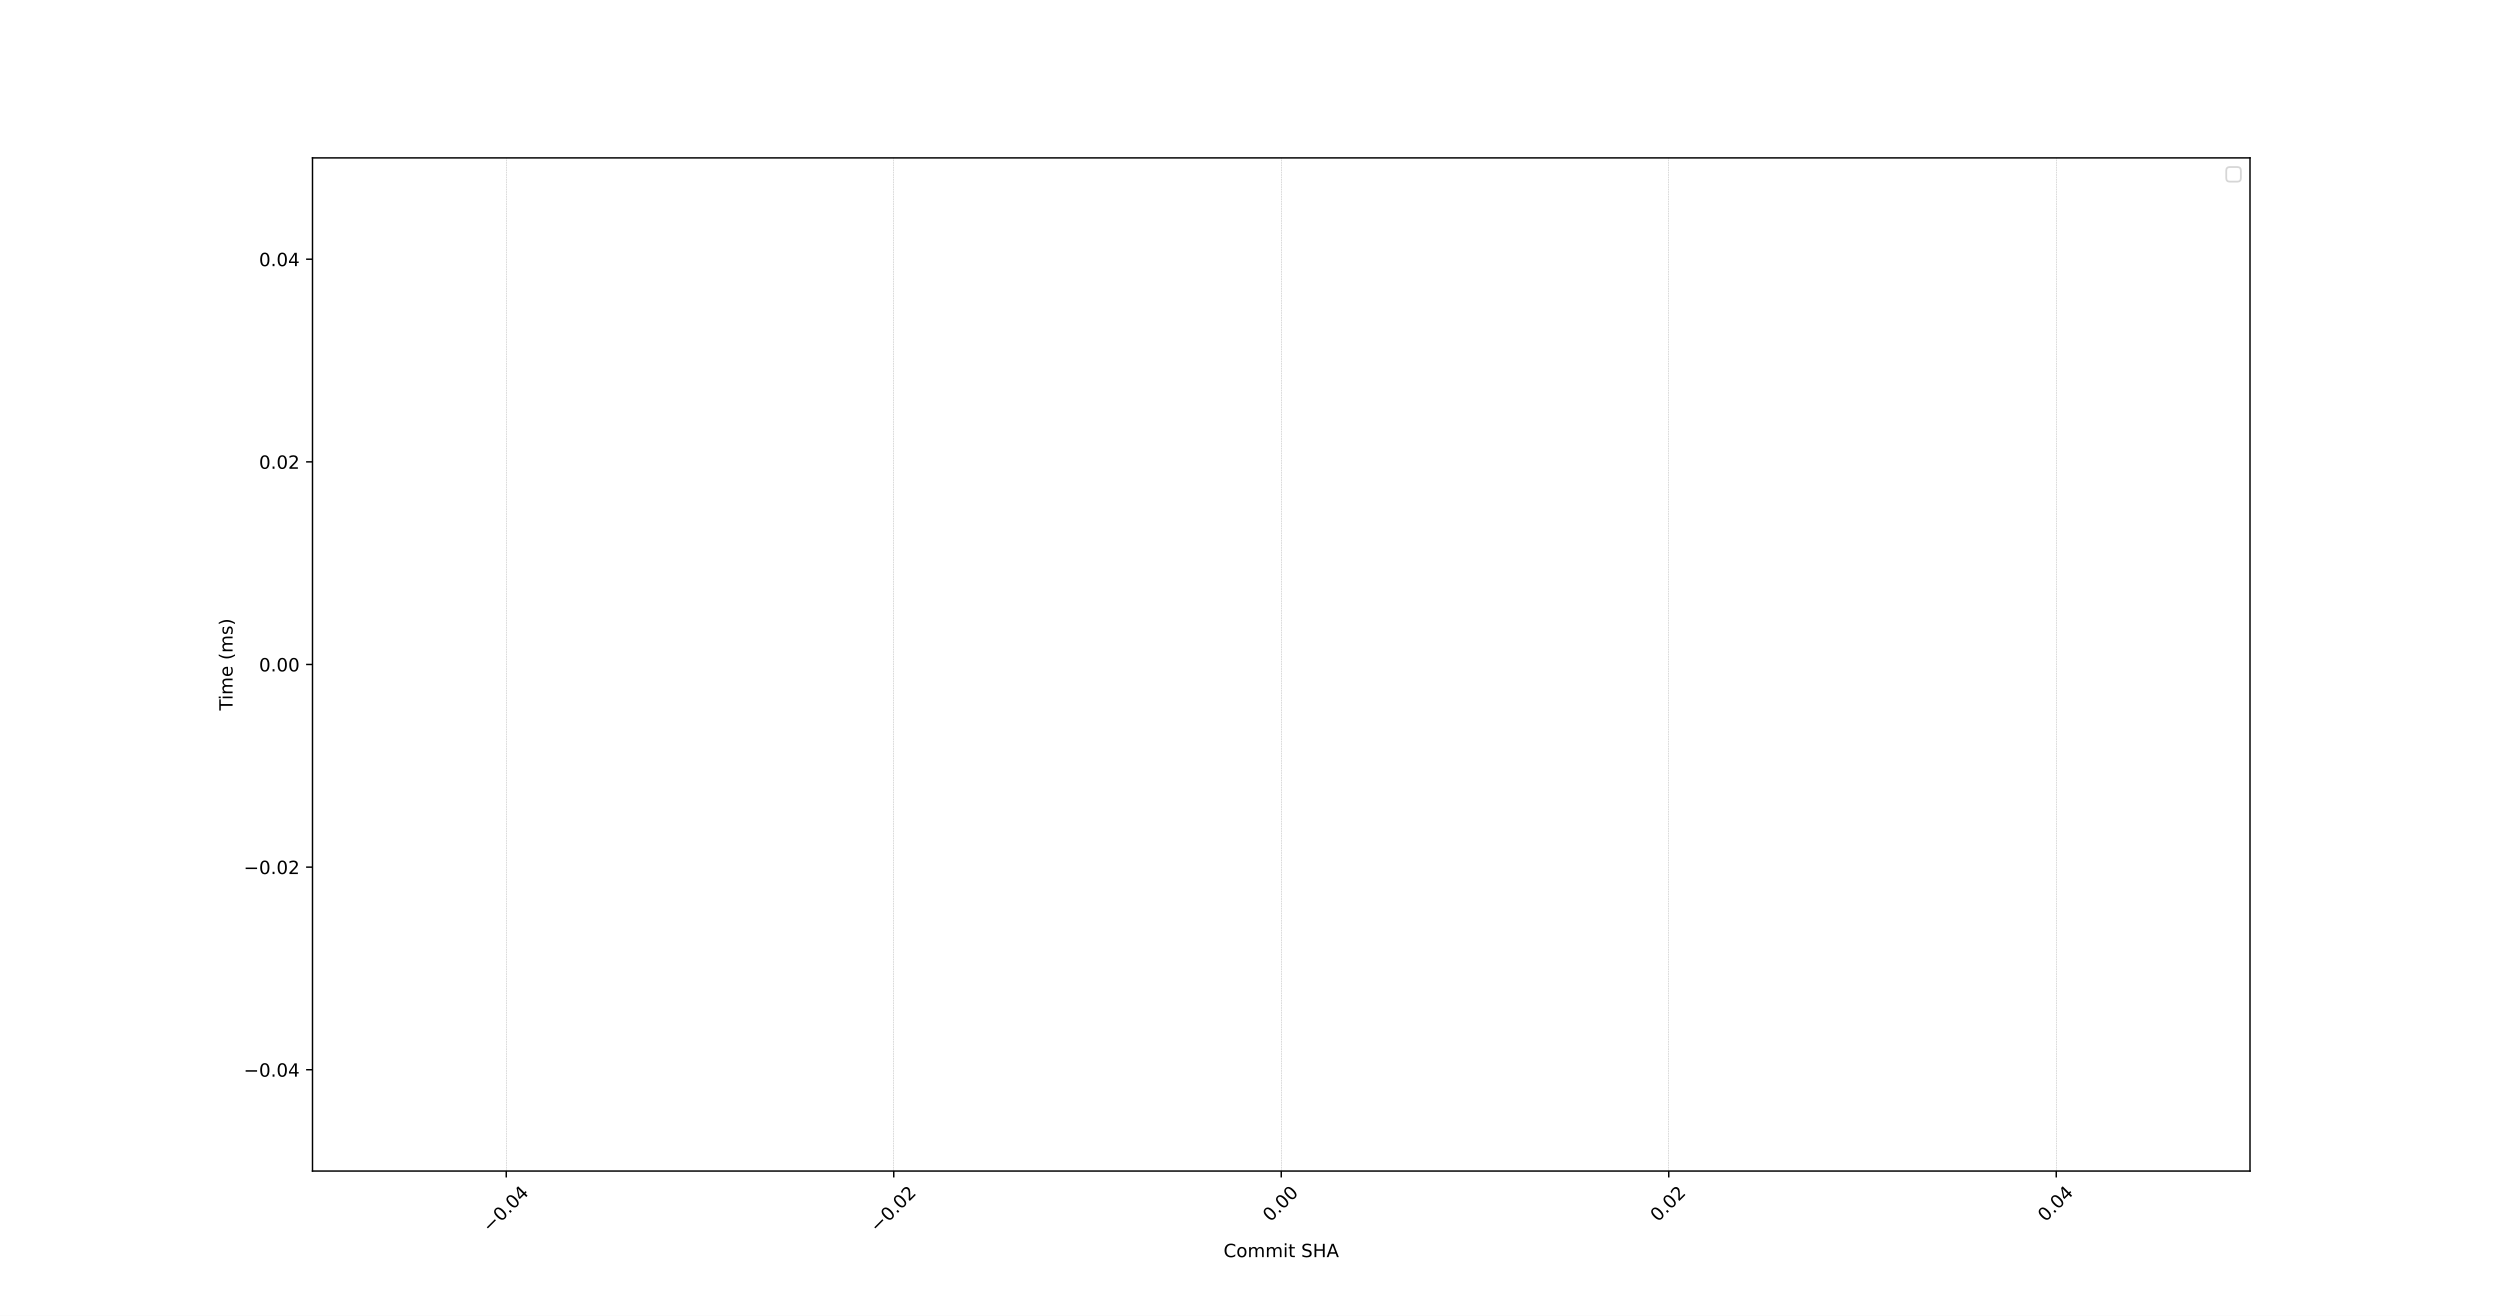
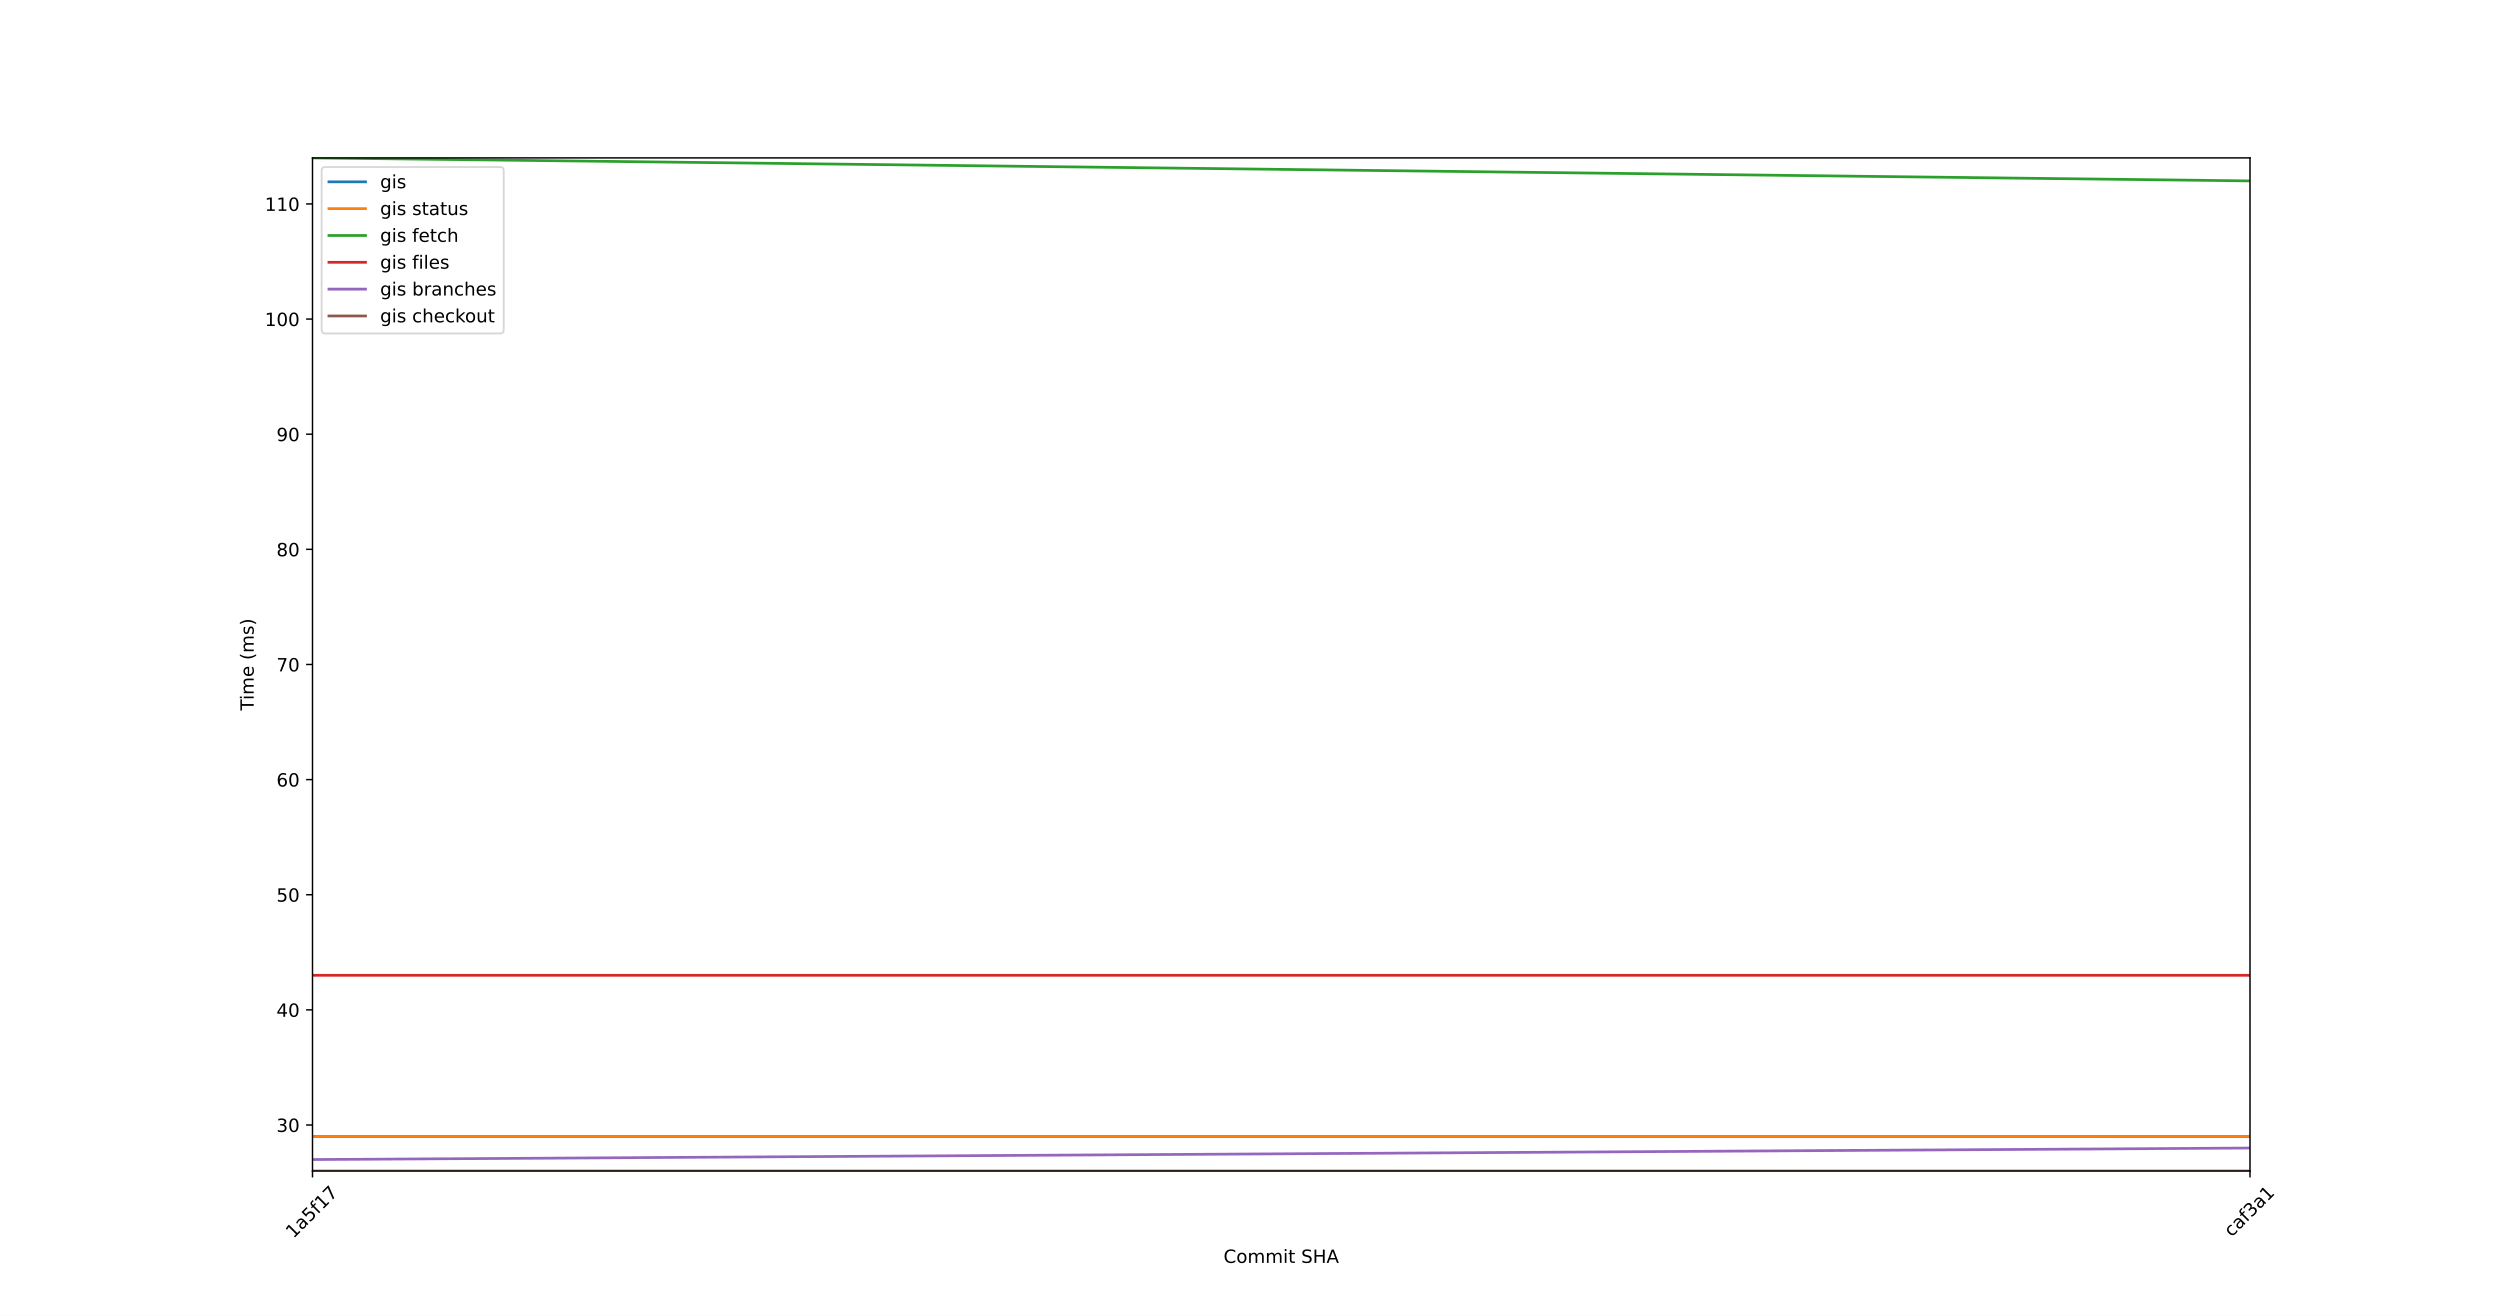
<svg xmlns="http://www.w3.org/2000/svg" xmlns:xlink="http://www.w3.org/1999/xlink" width="1368pt" height="720pt" viewBox="0 0 1368 720" version="1.1">
  <defs>
    <style type="text/css">*{stroke-linejoin: round; stroke-linecap: butt}</style>
  </defs>
  <g id="figure_1">
    <g id="patch_1">
      <path d="M 0 720  L 1368 720  L 1368 0  L 0 0  z " style="fill: #ffffff" />
    </g>
    <g id="axes_1">
      <g id="patch_2">
        <path d="M 171 640.8  L 1231.2 640.8  L 1231.2 86.4  L 171 86.4  z " style="fill: #ffffff" />
      </g>
      <g id="matplotlib.axis_1">
        <g id="xtick_1">
          <g id="line2d_1">
-             <path d="M 277.02 640.8  L 277.02 86.4  " clip-path="url(#p0d9c84e367)" style="fill: none; stroke-dasharray: 0.925,0.4; stroke-dashoffset: 0; stroke: #b0b0b0; stroke-width: 0.25" />
+             <path d="M 171 640.8  L 171 86.4  " clip-path="url(#p0fe730cb61)" style="fill: none; stroke-dasharray: 0.925,0.4; stroke-dashoffset: 0; stroke: #b0b0b0; stroke-width: 0.25" />
          </g>
          <g id="line2d_2">
            <defs>
-               <path id="m068e32f8f1" d="M 0 0  L 0 3.5  " style="stroke: #000000; stroke-width: 0.8" />
-             </defs>
-             <g>
-               <use xlink:href="#m068e32f8f1" x="277.02" y="640.8" style="stroke: #000000; stroke-width: 0.8" />
+               <path id="mb9a2749e6c" d="M 0 0  L 0 3.5  " style="stroke: #000000; stroke-width: 0.8" />
+             </defs>
+             <g>
+               <use xlink:href="#mb9a2749e6c" x="171" y="640.8" style="stroke: #000000; stroke-width: 0.8" />
            </g>
          </g>
          <g id="text_1">
-             <g transform="translate(268.1364 674.8424) rotate(-45) scale(0.1 -0.1)">
-               <defs>
-                 <path id="DejaVuSans-2212" d="M 678 2272  L 4684 2272  L 4684 1741  L 678 1741  L 678 2272  z " transform="scale(0.015625)" />
-                 <path id="DejaVuSans-30" d="M 2034 4250  Q 1547 4250 1301 3770  Q 1056 3291 1056 2328  Q 1056 1369 1301 889  Q 1547 409 2034 409  Q 2525 409 2770 889  Q 3016 1369 3016 2328  Q 3016 3291 2770 3770  Q 2525 4250 2034 4250  z M 2034 4750  Q 2819 4750 3233 4129  Q 3647 3509 3647 2328  Q 3647 1150 3233 529  Q 2819 -91 2034 -91  Q 1250 -91 836 529  Q 422 1150 422 2328  Q 422 3509 836 4129  Q 1250 4750 2034 4750  z " transform="scale(0.015625)" />
-                 <path id="DejaVuSans-2e" d="M 684 794  L 1344 794  L 1344 0  L 684 0  L 684 794  z " transform="scale(0.015625)" />
-                 <path id="DejaVuSans-34" d="M 2419 4116  L 825 1625  L 2419 1625  L 2419 4116  z M 2253 4666  L 3047 4666  L 3047 1625  L 3713 1625  L 3713 1100  L 3047 1100  L 3047 0  L 2419 0  L 2419 1100  L 313 1100  L 313 1709  L 2253 4666  z " transform="scale(0.015625)" />
-               </defs>
-               <use xlink:href="#DejaVuSans-2212" />
-               <use xlink:href="#DejaVuSans-30" x="83.789" />
-               <use xlink:href="#DejaVuSans-2e" x="147.412" />
-               <use xlink:href="#DejaVuSans-30" x="179.199" />
-               <use xlink:href="#DejaVuSans-34" x="242.822" />
+             <g transform="translate(160.542 677.9913) rotate(-45) scale(0.1 -0.1)">
+               <defs>
+                 <path id="DejaVuSans-31" d="M 794 531  L 1825 531  L 1825 4091  L 703 3866  L 703 4441  L 1819 4666  L 2450 4666  L 2450 531  L 3481 531  L 3481 0  L 794 0  L 794 531  z " transform="scale(0.015625)" />
+                 <path id="DejaVuSans-61" d="M 2194 1759  Q 1497 1759 1228 1600  Q 959 1441 959 1056  Q 959 750 1161 570  Q 1363 391 1709 391  Q 2188 391 2477 730  Q 2766 1069 2766 1631  L 2766 1759  L 2194 1759  z M 3341 1997  L 3341 0  L 2766 0  L 2766 531  Q 2569 213 2275 61  Q 1981 -91 1556 -91  Q 1019 -91 701 211  Q 384 513 384 1019  Q 384 1609 779 1909  Q 1175 2209 1959 2209  L 2766 2209  L 2766 2266  Q 2766 2663 2505 2880  Q 2244 3097 1772 3097  Q 1472 3097 1187 3025  Q 903 2953 641 2809  L 641 3341  Q 956 3463 1253 3523  Q 1550 3584 1831 3584  Q 2591 3584 2966 3190  Q 3341 2797 3341 1997  z " transform="scale(0.015625)" />
+                 <path id="DejaVuSans-35" d="M 691 4666  L 3169 4666  L 3169 4134  L 1269 4134  L 1269 2991  Q 1406 3038 1543 3061  Q 1681 3084 1819 3084  Q 2600 3084 3056 2656  Q 3513 2228 3513 1497  Q 3513 744 3044 326  Q 2575 -91 1722 -91  Q 1428 -91 1123 -41  Q 819 9 494 109  L 494 744  Q 775 591 1075 516  Q 1375 441 1709 441  Q 2250 441 2565 725  Q 2881 1009 2881 1497  Q 2881 1984 2565 2268  Q 2250 2553 1709 2553  Q 1456 2553 1204 2497  Q 953 2441 691 2322  L 691 4666  z " transform="scale(0.015625)" />
+                 <path id="DejaVuSans-66" d="M 2375 4863  L 2375 4384  L 1825 4384  Q 1516 4384 1395 4259  Q 1275 4134 1275 3809  L 1275 3500  L 2222 3500  L 2222 3053  L 1275 3053  L 1275 0  L 697 0  L 697 3053  L 147 3053  L 147 3500  L 697 3500  L 697 3744  Q 697 4328 969 4595  Q 1241 4863 1831 4863  L 2375 4863  z " transform="scale(0.015625)" />
+                 <path id="DejaVuSans-37" d="M 525 4666  L 3525 4666  L 3525 4397  L 1831 0  L 1172 0  L 2766 4134  L 525 4134  L 525 4666  z " transform="scale(0.015625)" />
+               </defs>
+               <use xlink:href="#DejaVuSans-31" />
+               <use xlink:href="#DejaVuSans-61" x="63.623" />
+               <use xlink:href="#DejaVuSans-35" x="124.902" />
+               <use xlink:href="#DejaVuSans-66" x="188.525" />
+               <use xlink:href="#DejaVuSans-31" x="223.73" />
+               <use xlink:href="#DejaVuSans-37" x="287.354" />
            </g>
          </g>
        </g>
        <g id="xtick_2">
          <g id="line2d_3">
-             <path d="M 489.06 640.8  L 489.06 86.4  " clip-path="url(#p0d9c84e367)" style="fill: none; stroke-dasharray: 0.925,0.4; stroke-dashoffset: 0; stroke: #b0b0b0; stroke-width: 0.25" />
+             <path d="M 1231.2 640.8  L 1231.2 86.4  " clip-path="url(#p0fe730cb61)" style="fill: none; stroke-dasharray: 0.925,0.4; stroke-dashoffset: 0; stroke: #b0b0b0; stroke-width: 0.25" />
          </g>
          <g id="line2d_4">
            <g>
-               <use xlink:href="#m068e32f8f1" x="489.06" y="640.8" style="stroke: #000000; stroke-width: 0.8" />
+               <use xlink:href="#mb9a2749e6c" x="1231.2" y="640.8" style="stroke: #000000; stroke-width: 0.8" />
            </g>
          </g>
          <g id="text_2">
-             <g transform="translate(480.1764 674.8424) rotate(-45) scale(0.1 -0.1)">
-               <defs>
-                 <path id="DejaVuSans-32" d="M 1228 531  L 3431 531  L 3431 0  L 469 0  L 469 531  Q 828 903 1448 1529  Q 2069 2156 2228 2338  Q 2531 2678 2651 2914  Q 2772 3150 2772 3378  Q 2772 3750 2511 3984  Q 2250 4219 1831 4219  Q 1534 4219 1204 4116  Q 875 4013 500 3803  L 500 4441  Q 881 4594 1212 4672  Q 1544 4750 1819 4750  Q 2544 4750 2975 4387  Q 3406 4025 3406 3419  Q 3406 3131 3298 2873  Q 3191 2616 2906 2266  Q 2828 2175 2409 1742  Q 1991 1309 1228 531  z " transform="scale(0.015625)" />
-               </defs>
-               <use xlink:href="#DejaVuSans-2212" />
-               <use xlink:href="#DejaVuSans-30" x="83.789" />
-               <use xlink:href="#DejaVuSans-2e" x="147.412" />
-               <use xlink:href="#DejaVuSans-30" x="179.199" />
-               <use xlink:href="#DejaVuSans-32" x="242.822" />
-             </g>
-           </g>
-         </g>
-         <g id="xtick_3">
-           <g id="line2d_5">
-             <path d="M 701.1 640.8  L 701.1 86.4  " clip-path="url(#p0d9c84e367)" style="fill: none; stroke-dasharray: 0.925,0.4; stroke-dashoffset: 0; stroke: #b0b0b0; stroke-width: 0.25" />
-           </g>
-           <g id="line2d_6">
-             <g>
-               <use xlink:href="#m068e32f8f1" x="701.1" y="640.8" style="stroke: #000000; stroke-width: 0.8" />
-             </g>
-           </g>
-           <g id="text_3">
-             <g transform="translate(695.1791 668.9171) rotate(-45) scale(0.1 -0.1)">
-               <use xlink:href="#DejaVuSans-30" />
-               <use xlink:href="#DejaVuSans-2e" x="63.623" />
-               <use xlink:href="#DejaVuSans-30" x="95.41" />
-               <use xlink:href="#DejaVuSans-30" x="159.033" />
-             </g>
-           </g>
-         </g>
-         <g id="xtick_4">
-           <g id="line2d_7">
-             <path d="M 913.14 640.8  L 913.14 86.4  " clip-path="url(#p0d9c84e367)" style="fill: none; stroke-dasharray: 0.925,0.4; stroke-dashoffset: 0; stroke: #b0b0b0; stroke-width: 0.25" />
-           </g>
-           <g id="line2d_8">
-             <g>
-               <use xlink:href="#m068e32f8f1" x="913.14" y="640.8" style="stroke: #000000; stroke-width: 0.8" />
-             </g>
-           </g>
-           <g id="text_4">
-             <g transform="translate(907.2191 668.9171) rotate(-45) scale(0.1 -0.1)">
-               <use xlink:href="#DejaVuSans-30" />
-               <use xlink:href="#DejaVuSans-2e" x="63.623" />
-               <use xlink:href="#DejaVuSans-30" x="95.41" />
-               <use xlink:href="#DejaVuSans-32" x="159.033" />
-             </g>
-           </g>
-         </g>
-         <g id="xtick_5">
-           <g id="line2d_9">
-             <path d="M 1125.18 640.8  L 1125.18 86.4  " clip-path="url(#p0d9c84e367)" style="fill: none; stroke-dasharray: 0.925,0.4; stroke-dashoffset: 0; stroke: #b0b0b0; stroke-width: 0.25" />
-           </g>
-           <g id="line2d_10">
-             <g>
-               <use xlink:href="#m068e32f8f1" x="1125.18" y="640.8" style="stroke: #000000; stroke-width: 0.8" />
-             </g>
-           </g>
-           <g id="text_5">
-             <g transform="translate(1119.259 668.9171) rotate(-45) scale(0.1 -0.1)">
-               <use xlink:href="#DejaVuSans-30" />
-               <use xlink:href="#DejaVuSans-2e" x="63.623" />
-               <use xlink:href="#DejaVuSans-30" x="95.41" />
-               <use xlink:href="#DejaVuSans-34" x="159.033" />
-             </g>
-           </g>
-         </g>
-         <g id="text_6">
-           <g transform="translate(669.5156 687.9114) scale(0.1 -0.1)">
+             <g transform="translate(1221.13 677.2145) rotate(-45) scale(0.1 -0.1)">
+               <defs>
+                 <path id="DejaVuSans-63" d="M 3122 3366  L 3122 2828  Q 2878 2963 2633 3030  Q 2388 3097 2138 3097  Q 1578 3097 1268 2742  Q 959 2388 959 1747  Q 959 1106 1268 751  Q 1578 397 2138 397  Q 2388 397 2633 464  Q 2878 531 3122 666  L 3122 134  Q 2881 22 2623 -34  Q 2366 -91 2075 -91  Q 1284 -91 818 406  Q 353 903 353 1747  Q 353 2603 823 3093  Q 1294 3584 2113 3584  Q 2378 3584 2631 3529  Q 2884 3475 3122 3366  z " transform="scale(0.015625)" />
+                 <path id="DejaVuSans-33" d="M 2597 2516  Q 3050 2419 3304 2112  Q 3559 1806 3559 1356  Q 3559 666 3084 287  Q 2609 -91 1734 -91  Q 1441 -91 1130 -33  Q 819 25 488 141  L 488 750  Q 750 597 1062 519  Q 1375 441 1716 441  Q 2309 441 2620 675  Q 2931 909 2931 1356  Q 2931 1769 2642 2001  Q 2353 2234 1838 2234  L 1294 2234  L 1294 2753  L 1863 2753  Q 2328 2753 2575 2939  Q 2822 3125 2822 3475  Q 2822 3834 2567 4026  Q 2313 4219 1838 4219  Q 1578 4219 1281 4162  Q 984 4106 628 3988  L 628 4550  Q 988 4650 1302 4700  Q 1616 4750 1894 4750  Q 2613 4750 3031 4423  Q 3450 4097 3450 3541  Q 3450 3153 3228 2886  Q 3006 2619 2597 2516  z " transform="scale(0.015625)" />
+               </defs>
+               <use xlink:href="#DejaVuSans-63" />
+               <use xlink:href="#DejaVuSans-61" x="54.98" />
+               <use xlink:href="#DejaVuSans-66" x="116.26" />
+               <use xlink:href="#DejaVuSans-33" x="151.465" />
+               <use xlink:href="#DejaVuSans-61" x="215.088" />
+               <use xlink:href="#DejaVuSans-31" x="276.367" />
+             </g>
+           </g>
+         </g>
+         <g id="text_3">
+           <g transform="translate(669.5156 691.0602) scale(0.1 -0.1)">
            <defs>
              <path id="DejaVuSans-43" d="M 4122 4306  L 4122 3641  Q 3803 3938 3442 4084  Q 3081 4231 2675 4231  Q 1875 4231 1450 3742  Q 1025 3253 1025 2328  Q 1025 1406 1450 917  Q 1875 428 2675 428  Q 3081 428 3442 575  Q 3803 722 4122 1019  L 4122 359  Q 3791 134 3420 21  Q 3050 -91 2638 -91  Q 1578 -91 968 557  Q 359 1206 359 2328  Q 359 3453 968 4101  Q 1578 4750 2638 4750  Q 3056 4750 3426 4639  Q 3797 4528 4122 4306  z " transform="scale(0.015625)" />
              <path id="DejaVuSans-6f" d="M 1959 3097  Q 1497 3097 1228 2736  Q 959 2375 959 1747  Q 959 1119 1226 758  Q 1494 397 1959 397  Q 2419 397 2687 759  Q 2956 1122 2956 1747  Q 2956 2369 2687 2733  Q 2419 3097 1959 3097  z M 1959 3584  Q 2709 3584 3137 3096  Q 3566 2609 3566 1747  Q 3566 888 3137 398  Q 2709 -91 1959 -91  Q 1206 -91 779 398  Q 353 888 353 1747  Q 353 2609 779 3096  Q 1206 3584 1959 3584  z " transform="scale(0.015625)" />
              <path id="DejaVuSans-6d" d="M 3328 2828  Q 3544 3216 3844 3400  Q 4144 3584 4550 3584  Q 5097 3584 5394 3201  Q 5691 2819 5691 2113  L 5691 0  L 5113 0  L 5113 2094  Q 5113 2597 4934 2840  Q 4756 3084 4391 3084  Q 3944 3084 3684 2787  Q 3425 2491 3425 1978  L 3425 0  L 2847 0  L 2847 2094  Q 2847 2600 2669 2842  Q 2491 3084 2119 3084  Q 1678 3084 1418 2786  Q 1159 2488 1159 1978  L 1159 0  L 581 0  L 581 3500  L 1159 3500  L 1159 2956  Q 1356 3278 1631 3431  Q 1906 3584 2284 3584  Q 2666 3584 2933 3390  Q 3200 3197 3328 2828  z " transform="scale(0.015625)" />
              <path id="DejaVuSans-69" d="M 603 3500  L 1178 3500  L 1178 0  L 603 0  L 603 3500  z M 603 4863  L 1178 4863  L 1178 4134  L 603 4134  L 603 4863  z " transform="scale(0.015625)" />
              <path id="DejaVuSans-74" d="M 1172 4494  L 1172 3500  L 2356 3500  L 2356 3053  L 1172 3053  L 1172 1153  Q 1172 725 1289 603  Q 1406 481 1766 481  L 2356 481  L 2356 0  L 1766 0  Q 1100 0 847 248  Q 594 497 594 1153  L 594 3053  L 172 3053  L 172 3500  L 594 3500  L 594 4494  L 1172 4494  z " transform="scale(0.015625)" />
              <path id="DejaVuSans-20" transform="scale(0.015625)" />
              <path id="DejaVuSans-53" d="M 3425 4513  L 3425 3897  Q 3066 4069 2747 4153  Q 2428 4238 2131 4238  Q 1616 4238 1336 4038  Q 1056 3838 1056 3469  Q 1056 3159 1242 3001  Q 1428 2844 1947 2747  L 2328 2669  Q 3034 2534 3370 2195  Q 3706 1856 3706 1288  Q 3706 609 3251 259  Q 2797 -91 1919 -91  Q 1588 -91 1214 -16  Q 841 59 441 206  L 441 856  Q 825 641 1194 531  Q 1563 422 1919 422  Q 2459 422 2753 634  Q 3047 847 3047 1241  Q 3047 1584 2836 1778  Q 2625 1972 2144 2069  L 1759 2144  Q 1053 2284 737 2584  Q 422 2884 422 3419  Q 422 4038 858 4394  Q 1294 4750 2059 4750  Q 2388 4750 2728 4690  Q 3069 4631 3425 4513  z " transform="scale(0.015625)" />
              <path id="DejaVuSans-48" d="M 628 4666  L 1259 4666  L 1259 2753  L 3553 2753  L 3553 4666  L 4184 4666  L 4184 0  L 3553 0  L 3553 2222  L 1259 2222  L 1259 0  L 628 0  L 628 4666  z " transform="scale(0.015625)" />
              <path id="DejaVuSans-41" d="M 2188 4044  L 1331 1722  L 3047 1722  L 2188 4044  z M 1831 4666  L 2547 4666  L 4325 0  L 3669 0  L 3244 1197  L 1141 1197  L 716 0  L 50 0  L 1831 4666  z " transform="scale(0.015625)" />
            </defs>
            <use xlink:href="#DejaVuSans-43" />
            <use xlink:href="#DejaVuSans-6f" x="69.824" />
            <use xlink:href="#DejaVuSans-6d" x="131.006" />
            <use xlink:href="#DejaVuSans-6d" x="228.418" />
            <use xlink:href="#DejaVuSans-69" x="325.83" />
            <use xlink:href="#DejaVuSans-74" x="353.613" />
            <use xlink:href="#DejaVuSans-20" x="392.822" />
            <use xlink:href="#DejaVuSans-53" x="424.609" />
            <use xlink:href="#DejaVuSans-48" x="488.086" />
            <use xlink:href="#DejaVuSans-41" x="563.281" />
          </g>
        </g>
      </g>
      <g id="matplotlib.axis_2">
        <g id="ytick_1">
+           <g id="line2d_5">
+             <defs>
+               <path id="m5fc015f31b" d="M 0 0  L -3.5 0  " style="stroke: #000000; stroke-width: 0.8" />
+             </defs>
+             <g>
+               <use xlink:href="#m5fc015f31b" x="171" y="615.6" style="stroke: #000000; stroke-width: 0.8" />
+             </g>
+           </g>
+           <g id="text_4">
+             <g transform="translate(151.275 619.3992) scale(0.1 -0.1)">
+               <defs>
+                 <path id="DejaVuSans-30" d="M 2034 4250  Q 1547 4250 1301 3770  Q 1056 3291 1056 2328  Q 1056 1369 1301 889  Q 1547 409 2034 409  Q 2525 409 2770 889  Q 3016 1369 3016 2328  Q 3016 3291 2770 3770  Q 2525 4250 2034 4250  z M 2034 4750  Q 2819 4750 3233 4129  Q 3647 3509 3647 2328  Q 3647 1150 3233 529  Q 2819 -91 2034 -91  Q 1250 -91 836 529  Q 422 1150 422 2328  Q 422 3509 836 4129  Q 1250 4750 2034 4750  z " transform="scale(0.015625)" />
+               </defs>
+               <use xlink:href="#DejaVuSans-33" />
+               <use xlink:href="#DejaVuSans-30" x="63.623" />
+             </g>
+           </g>
+         </g>
+         <g id="ytick_2">
+           <g id="line2d_6">
+             <g>
+               <use xlink:href="#m5fc015f31b" x="171" y="552.6" style="stroke: #000000; stroke-width: 0.8" />
+             </g>
+           </g>
+           <g id="text_5">
+             <g transform="translate(151.275 556.3992) scale(0.1 -0.1)">
+               <defs>
+                 <path id="DejaVuSans-34" d="M 2419 4116  L 825 1625  L 2419 1625  L 2419 4116  z M 2253 4666  L 3047 4666  L 3047 1625  L 3713 1625  L 3713 1100  L 3047 1100  L 3047 0  L 2419 0  L 2419 1100  L 313 1100  L 313 1709  L 2253 4666  z " transform="scale(0.015625)" />
+               </defs>
+               <use xlink:href="#DejaVuSans-34" />
+               <use xlink:href="#DejaVuSans-30" x="63.623" />
+             </g>
+           </g>
+         </g>
+         <g id="ytick_3">
+           <g id="line2d_7">
+             <g>
+               <use xlink:href="#m5fc015f31b" x="171" y="489.6" style="stroke: #000000; stroke-width: 0.8" />
+             </g>
+           </g>
+           <g id="text_6">
+             <g transform="translate(151.275 493.3992) scale(0.1 -0.1)">
+               <use xlink:href="#DejaVuSans-35" />
+               <use xlink:href="#DejaVuSans-30" x="63.623" />
+             </g>
+           </g>
+         </g>
+         <g id="ytick_4">
+           <g id="line2d_8">
+             <g>
+               <use xlink:href="#m5fc015f31b" x="171" y="426.6" style="stroke: #000000; stroke-width: 0.8" />
+             </g>
+           </g>
+           <g id="text_7">
+             <g transform="translate(151.275 430.3992) scale(0.1 -0.1)">
+               <defs>
+                 <path id="DejaVuSans-36" d="M 2113 2584  Q 1688 2584 1439 2293  Q 1191 2003 1191 1497  Q 1191 994 1439 701  Q 1688 409 2113 409  Q 2538 409 2786 701  Q 3034 994 3034 1497  Q 3034 2003 2786 2293  Q 2538 2584 2113 2584  z M 3366 4563  L 3366 3988  Q 3128 4100 2886 4159  Q 2644 4219 2406 4219  Q 1781 4219 1451 3797  Q 1122 3375 1075 2522  Q 1259 2794 1537 2939  Q 1816 3084 2150 3084  Q 2853 3084 3261 2657  Q 3669 2231 3669 1497  Q 3669 778 3244 343  Q 2819 -91 2113 -91  Q 1303 -91 875 529  Q 447 1150 447 2328  Q 447 3434 972 4092  Q 1497 4750 2381 4750  Q 2619 4750 2861 4703  Q 3103 4656 3366 4563  z " transform="scale(0.015625)" />
+               </defs>
+               <use xlink:href="#DejaVuSans-36" />
+               <use xlink:href="#DejaVuSans-30" x="63.623" />
+             </g>
+           </g>
+         </g>
+         <g id="ytick_5">
+           <g id="line2d_9">
+             <g>
+               <use xlink:href="#m5fc015f31b" x="171" y="363.6" style="stroke: #000000; stroke-width: 0.8" />
+             </g>
+           </g>
+           <g id="text_8">
+             <g transform="translate(151.275 367.3992) scale(0.1 -0.1)">
+               <use xlink:href="#DejaVuSans-37" />
+               <use xlink:href="#DejaVuSans-30" x="63.623" />
+             </g>
+           </g>
+         </g>
+         <g id="ytick_6">
+           <g id="line2d_10">
+             <g>
+               <use xlink:href="#m5fc015f31b" x="171" y="300.6" style="stroke: #000000; stroke-width: 0.8" />
+             </g>
+           </g>
+           <g id="text_9">
+             <g transform="translate(151.275 304.3992) scale(0.1 -0.1)">
+               <defs>
+                 <path id="DejaVuSans-38" d="M 2034 2216  Q 1584 2216 1326 1975  Q 1069 1734 1069 1313  Q 1069 891 1326 650  Q 1584 409 2034 409  Q 2484 409 2743 651  Q 3003 894 3003 1313  Q 3003 1734 2745 1975  Q 2488 2216 2034 2216  z M 1403 2484  Q 997 2584 770 2862  Q 544 3141 544 3541  Q 544 4100 942 4425  Q 1341 4750 2034 4750  Q 2731 4750 3128 4425  Q 3525 4100 3525 3541  Q 3525 3141 3298 2862  Q 3072 2584 2669 2484  Q 3125 2378 3379 2068  Q 3634 1759 3634 1313  Q 3634 634 3220 271  Q 2806 -91 2034 -91  Q 1263 -91 848 271  Q 434 634 434 1313  Q 434 1759 690 2068  Q 947 2378 1403 2484  z M 1172 3481  Q 1172 3119 1398 2916  Q 1625 2713 2034 2713  Q 2441 2713 2670 2916  Q 2900 3119 2900 3481  Q 2900 3844 2670 4047  Q 2441 4250 2034 4250  Q 1625 4250 1398 4047  Q 1172 3844 1172 3481  z " transform="scale(0.015625)" />
+               </defs>
+               <use xlink:href="#DejaVuSans-38" />
+               <use xlink:href="#DejaVuSans-30" x="63.623" />
+             </g>
+           </g>
+         </g>
+         <g id="ytick_7">
          <g id="line2d_11">
-             <defs>
-               <path id="m4e2c9b408e" d="M 0 0  L -3.5 0  " style="stroke: #000000; stroke-width: 0.8" />
-             </defs>
-             <g>
-               <use xlink:href="#m4e2c9b408e" x="171" y="585.36" style="stroke: #000000; stroke-width: 0.8" />
-             </g>
-           </g>
-           <g id="text_7">
-             <g transform="translate(133.3547 589.1592) scale(0.1 -0.1)">
-               <use xlink:href="#DejaVuSans-2212" />
-               <use xlink:href="#DejaVuSans-30" x="83.789" />
-               <use xlink:href="#DejaVuSans-2e" x="147.412" />
-               <use xlink:href="#DejaVuSans-30" x="179.199" />
-               <use xlink:href="#DejaVuSans-34" x="242.822" />
-             </g>
-           </g>
-         </g>
-         <g id="ytick_2">
+             <g>
+               <use xlink:href="#m5fc015f31b" x="171" y="237.6" style="stroke: #000000; stroke-width: 0.8" />
+             </g>
+           </g>
+           <g id="text_10">
+             <g transform="translate(151.275 241.3992) scale(0.1 -0.1)">
+               <defs>
+                 <path id="DejaVuSans-39" d="M 703 97  L 703 672  Q 941 559 1184 500  Q 1428 441 1663 441  Q 2288 441 2617 861  Q 2947 1281 2994 2138  Q 2813 1869 2534 1725  Q 2256 1581 1919 1581  Q 1219 1581 811 2004  Q 403 2428 403 3163  Q 403 3881 828 4315  Q 1253 4750 1959 4750  Q 2769 4750 3195 4129  Q 3622 3509 3622 2328  Q 3622 1225 3098 567  Q 2575 -91 1691 -91  Q 1453 -91 1209 -44  Q 966 3 703 97  z M 1959 2075  Q 2384 2075 2632 2365  Q 2881 2656 2881 3163  Q 2881 3666 2632 3958  Q 2384 4250 1959 4250  Q 1534 4250 1286 3958  Q 1038 3666 1038 3163  Q 1038 2656 1286 2365  Q 1534 2075 1959 2075  z " transform="scale(0.015625)" />
+               </defs>
+               <use xlink:href="#DejaVuSans-39" />
+               <use xlink:href="#DejaVuSans-30" x="63.623" />
+             </g>
+           </g>
+         </g>
+         <g id="ytick_8">
          <g id="line2d_12">
            <g>
-               <use xlink:href="#m4e2c9b408e" x="171" y="474.48" style="stroke: #000000; stroke-width: 0.8" />
-             </g>
-           </g>
-           <g id="text_8">
-             <g transform="translate(133.3547 478.2792) scale(0.1 -0.1)">
-               <use xlink:href="#DejaVuSans-2212" />
-               <use xlink:href="#DejaVuSans-30" x="83.789" />
-               <use xlink:href="#DejaVuSans-2e" x="147.412" />
-               <use xlink:href="#DejaVuSans-30" x="179.199" />
-               <use xlink:href="#DejaVuSans-32" x="242.822" />
-             </g>
-           </g>
-         </g>
-         <g id="ytick_3">
+               <use xlink:href="#m5fc015f31b" x="171" y="174.6" style="stroke: #000000; stroke-width: 0.8" />
+             </g>
+           </g>
+           <g id="text_11">
+             <g transform="translate(144.9125 178.3992) scale(0.1 -0.1)">
+               <use xlink:href="#DejaVuSans-31" />
+               <use xlink:href="#DejaVuSans-30" x="63.623" />
+               <use xlink:href="#DejaVuSans-30" x="127.246" />
+             </g>
+           </g>
+         </g>
+         <g id="ytick_9">
          <g id="line2d_13">
            <g>
-               <use xlink:href="#m4e2c9b408e" x="171" y="363.6" style="stroke: #000000; stroke-width: 0.8" />
-             </g>
-           </g>
-           <g id="text_9">
-             <g transform="translate(141.7344 367.3992) scale(0.1 -0.1)">
-               <use xlink:href="#DejaVuSans-30" />
-               <use xlink:href="#DejaVuSans-2e" x="63.623" />
-               <use xlink:href="#DejaVuSans-30" x="95.41" />
-               <use xlink:href="#DejaVuSans-30" x="159.033" />
-             </g>
-           </g>
-         </g>
-         <g id="ytick_4">
-           <g id="line2d_14">
-             <g>
-               <use xlink:href="#m4e2c9b408e" x="171" y="252.72" style="stroke: #000000; stroke-width: 0.8" />
-             </g>
-           </g>
-           <g id="text_10">
-             <g transform="translate(141.7344 256.5192) scale(0.1 -0.1)">
-               <use xlink:href="#DejaVuSans-30" />
-               <use xlink:href="#DejaVuSans-2e" x="63.623" />
-               <use xlink:href="#DejaVuSans-30" x="95.41" />
-               <use xlink:href="#DejaVuSans-32" x="159.033" />
-             </g>
-           </g>
-         </g>
-         <g id="ytick_5">
-           <g id="line2d_15">
-             <g>
-               <use xlink:href="#m4e2c9b408e" x="171" y="141.84" style="stroke: #000000; stroke-width: 0.8" />
-             </g>
-           </g>
-           <g id="text_11">
-             <g transform="translate(141.7344 145.6392) scale(0.1 -0.1)">
-               <use xlink:href="#DejaVuSans-30" />
-               <use xlink:href="#DejaVuSans-2e" x="63.623" />
-               <use xlink:href="#DejaVuSans-30" x="95.41" />
-               <use xlink:href="#DejaVuSans-34" x="159.033" />
-             </g>
-           </g>
-         </g>
-         <g id="text_12">
-           <g transform="translate(127.275 388.7992) rotate(-90) scale(0.1 -0.1)">
+               <use xlink:href="#m5fc015f31b" x="171" y="111.6" style="stroke: #000000; stroke-width: 0.8" />
+             </g>
+           </g>
+           <g id="text_12">
+             <g transform="translate(144.9125 115.3992) scale(0.1 -0.1)">
+               <use xlink:href="#DejaVuSans-31" />
+               <use xlink:href="#DejaVuSans-31" x="63.623" />
+               <use xlink:href="#DejaVuSans-30" x="127.246" />
+             </g>
+           </g>
+         </g>
+         <g id="text_13">
+           <g transform="translate(138.8328 388.7992) rotate(-90) scale(0.1 -0.1)">
            <defs>
              <path id="DejaVuSans-54" d="M -19 4666  L 3928 4666  L 3928 4134  L 2272 4134  L 2272 0  L 1638 0  L 1638 4134  L -19 4134  L -19 4666  z " transform="scale(0.015625)" />
              <path id="DejaVuSans-65" d="M 3597 1894  L 3597 1613  L 953 1613  Q 991 1019 1311 708  Q 1631 397 2203 397  Q 2534 397 2845 478  Q 3156 559 3463 722  L 3463 178  Q 3153 47 2828 -22  Q 2503 -91 2169 -91  Q 1331 -91 842 396  Q 353 884 353 1716  Q 353 2575 817 3079  Q 1281 3584 2069 3584  Q 2775 3584 3186 3129  Q 3597 2675 3597 1894  z M 3022 2063  Q 3016 2534 2758 2815  Q 2500 3097 2075 3097  Q 1594 3097 1305 2825  Q 1016 2553 972 2059  L 3022 2063  z " transform="scale(0.015625)" />
              <path id="DejaVuSans-28" d="M 1984 4856  Q 1566 4138 1362 3434  Q 1159 2731 1159 2009  Q 1159 1288 1364 580  Q 1569 -128 1984 -844  L 1484 -844  Q 1016 -109 783 600  Q 550 1309 550 2009  Q 550 2706 781 3412  Q 1013 4119 1484 4856  L 1984 4856  z " transform="scale(0.015625)" />
              <path id="DejaVuSans-73" d="M 2834 3397  L 2834 2853  Q 2591 2978 2328 3040  Q 2066 3103 1784 3103  Q 1356 3103 1142 2972  Q 928 2841 928 2578  Q 928 2378 1081 2264  Q 1234 2150 1697 2047  L 1894 2003  Q 2506 1872 2764 1633  Q 3022 1394 3022 966  Q 3022 478 2636 193  Q 2250 -91 1575 -91  Q 1294 -91 989 -36  Q 684 19 347 128  L 347 722  Q 666 556 975 473  Q 1284 391 1588 391  Q 1994 391 2212 530  Q 2431 669 2431 922  Q 2431 1156 2273 1281  Q 2116 1406 1581 1522  L 1381 1569  Q 847 1681 609 1914  Q 372 2147 372 2553  Q 372 3047 722 3315  Q 1072 3584 1716 3584  Q 2034 3584 2315 3537  Q 2597 3491 2834 3397  z " transform="scale(0.015625)" />
              <path id="DejaVuSans-29" d="M 513 4856  L 1013 4856  Q 1481 4119 1714 3412  Q 1947 2706 1947 2009  Q 1947 1309 1714 600  Q 1481 -109 1013 -844  L 513 -844  Q 928 -128 1133 580  Q 1338 1288 1338 2009  Q 1338 2731 1133 3434  Q 928 4138 513 4856  z " transform="scale(0.015625)" />
            </defs>
            <use xlink:href="#DejaVuSans-54" />
            <use xlink:href="#DejaVuSans-69" x="57.959" />
            <use xlink:href="#DejaVuSans-6d" x="85.742" />
            <use xlink:href="#DejaVuSans-65" x="183.154" />
            <use xlink:href="#DejaVuSans-20" x="244.678" />
            <use xlink:href="#DejaVuSans-28" x="276.465" />
            <use xlink:href="#DejaVuSans-6d" x="315.479" />
            <use xlink:href="#DejaVuSans-73" x="412.891" />
            <use xlink:href="#DejaVuSans-29" x="464.99" />
          </g>
        </g>
      </g>
+       <g id="line2d_14">
+         <path d="M 171 621.9  L 1231.2 621.9  " clip-path="url(#p0fe730cb61)" style="fill: none; stroke: #1f77b4; stroke-width: 1.5; stroke-linecap: square" />
+       </g>
+       <g id="line2d_15">
+         <path d="M 171 621.9  L 1231.2 621.9  " clip-path="url(#p0fe730cb61)" style="fill: none; stroke: #ff7f0e; stroke-width: 1.5; stroke-linecap: square" />
+       </g>
+       <g id="line2d_16">
+         <path d="M 171 86.4  L 1231.2 99  " clip-path="url(#p0fe730cb61)" style="fill: none; stroke: #2ca02c; stroke-width: 1.5; stroke-linecap: square" />
+       </g>
+       <g id="line2d_17">
+         <path d="M 171 533.7  L 1231.2 533.7  " clip-path="url(#p0fe730cb61)" style="fill: none; stroke: #d62728; stroke-width: 1.5; stroke-linecap: square" />
+       </g>
+       <g id="line2d_18">
+         <path d="M 171 634.5  L 1231.2 628.2  " clip-path="url(#p0fe730cb61)" style="fill: none; stroke: #9467bd; stroke-width: 1.5; stroke-linecap: square" />
+       </g>
+       <g id="line2d_19">
+         <path d="M 171 640.8  L 1231.2 640.8  " clip-path="url(#p0fe730cb61)" style="fill: none; stroke: #8c564b; stroke-width: 1.5; stroke-linecap: square" />
+       </g>
      <g id="patch_3">
        <path d="M 171 640.8  L 171 86.4  " style="fill: none; stroke: #000000; stroke-width: 0.8; stroke-linejoin: miter; stroke-linecap: square" />
      </g>
      <g id="patch_4">
        <path d="M 1231.2 640.8  L 1231.2 86.4  " style="fill: none; stroke: #000000; stroke-width: 0.8; stroke-linejoin: miter; stroke-linecap: square" />
      </g>
      <g id="patch_5">
        <path d="M 171 640.8  L 1231.2 640.8  " style="fill: none; stroke: #000000; stroke-width: 0.8; stroke-linejoin: miter; stroke-linecap: square" />
      </g>
      <g id="patch_6">
        <path d="M 171 86.4  L 1231.2 86.4  " style="fill: none; stroke: #000000; stroke-width: 0.8; stroke-linejoin: miter; stroke-linecap: square" />
      </g>
      <g id="legend_1">
        <g id="patch_7">
-           <path d="M 1220.2 99.4  L 1224.2 99.4  Q 1226.2 99.4 1226.2 97.4  L 1226.2 93.4  Q 1226.2 91.4 1224.2 91.4  L 1220.2 91.4  Q 1218.2 91.4 1218.2 93.4  L 1218.2 97.4  Q 1218.2 99.4 1220.2 99.4  z " style="fill: #ffffff; opacity: 0.8; stroke: #cccccc; stroke-linejoin: miter" />
+           <path d="M 178 182.469  L 273.637 182.469  Q 275.637 182.469 275.637 180.469  L 275.637 93.4  Q 275.637 91.4 273.637 91.4  L 178 91.4  Q 176 91.4 176 93.4  L 176 180.469  Q 176 182.469 178 182.469  z " style="fill: #ffffff; opacity: 0.8; stroke: #cccccc; stroke-linejoin: miter" />
+         </g>
+         <g id="line2d_20">
+           <path d="M 180 99.498  L 190 99.498  L 200 99.498  " style="fill: none; stroke: #1f77b4; stroke-width: 1.5; stroke-linecap: square" />
+         </g>
+         <g id="text_14">
+           <g transform="translate(208 102.9984) scale(0.1 -0.1)">
+             <defs>
+               <path id="DejaVuSans-67" d="M 2906 1791  Q 2906 2416 2648 2759  Q 2391 3103 1925 3103  Q 1463 3103 1205 2759  Q 947 2416 947 1791  Q 947 1169 1205 825  Q 1463 481 1925 481  Q 2391 481 2648 825  Q 2906 1169 2906 1791  z M 3481 434  Q 3481 -459 3084 -895  Q 2688 -1331 1869 -1331  Q 1566 -1331 1297 -1286  Q 1028 -1241 775 -1147  L 775 -588  Q 1028 -725 1275 -790  Q 1522 -856 1778 -856  Q 2344 -856 2625 -561  Q 2906 -266 2906 331  L 2906 616  Q 2728 306 2450 153  Q 2172 0 1784 0  Q 1141 0 747 490  Q 353 981 353 1791  Q 353 2603 747 3093  Q 1141 3584 1784 3584  Q 2172 3584 2450 3431  Q 2728 3278 2906 2969  L 2906 3500  L 3481 3500  L 3481 434  z " transform="scale(0.015625)" />
+             </defs>
+             <use xlink:href="#DejaVuSans-67" />
+             <use xlink:href="#DejaVuSans-69" x="63.477" />
+             <use xlink:href="#DejaVuSans-73" x="91.26" />
+           </g>
+         </g>
+         <g id="line2d_21">
+           <path d="M 180 114.177  L 190 114.177  L 200 114.177  " style="fill: none; stroke: #ff7f0e; stroke-width: 1.5; stroke-linecap: square" />
+         </g>
+         <g id="text_15">
+           <g transform="translate(208 117.6766) scale(0.1 -0.1)">
+             <defs>
+               <path id="DejaVuSans-75" d="M 544 1381  L 544 3500  L 1119 3500  L 1119 1403  Q 1119 906 1312 657  Q 1506 409 1894 409  Q 2359 409 2629 706  Q 2900 1003 2900 1516  L 2900 3500  L 3475 3500  L 3475 0  L 2900 0  L 2900 538  Q 2691 219 2414 64  Q 2138 -91 1772 -91  Q 1169 -91 856 284  Q 544 659 544 1381  z M 1991 3584  L 1991 3584  z " transform="scale(0.015625)" />
+             </defs>
+             <use xlink:href="#DejaVuSans-67" />
+             <use xlink:href="#DejaVuSans-69" x="63.477" />
+             <use xlink:href="#DejaVuSans-73" x="91.26" />
+             <use xlink:href="#DejaVuSans-20" x="143.359" />
+             <use xlink:href="#DejaVuSans-73" x="175.146" />
+             <use xlink:href="#DejaVuSans-74" x="227.246" />
+             <use xlink:href="#DejaVuSans-61" x="266.455" />
+             <use xlink:href="#DejaVuSans-74" x="327.734" />
+             <use xlink:href="#DejaVuSans-75" x="366.943" />
+             <use xlink:href="#DejaVuSans-73" x="430.322" />
+           </g>
+         </g>
+         <g id="line2d_22">
+           <path d="M 180 128.855  L 190 128.855  L 200 128.855  " style="fill: none; stroke: #2ca02c; stroke-width: 1.5; stroke-linecap: square" />
+         </g>
+         <g id="text_16">
+           <g transform="translate(208 132.3547) scale(0.1 -0.1)">
+             <defs>
+               <path id="DejaVuSans-68" d="M 3513 2113  L 3513 0  L 2938 0  L 2938 2094  Q 2938 2591 2744 2837  Q 2550 3084 2163 3084  Q 1697 3084 1428 2787  Q 1159 2491 1159 1978  L 1159 0  L 581 0  L 581 4863  L 1159 4863  L 1159 2956  Q 1366 3272 1645 3428  Q 1925 3584 2291 3584  Q 2894 3584 3203 3211  Q 3513 2838 3513 2113  z " transform="scale(0.015625)" />
+             </defs>
+             <use xlink:href="#DejaVuSans-67" />
+             <use xlink:href="#DejaVuSans-69" x="63.477" />
+             <use xlink:href="#DejaVuSans-73" x="91.26" />
+             <use xlink:href="#DejaVuSans-20" x="143.359" />
+             <use xlink:href="#DejaVuSans-66" x="175.146" />
+             <use xlink:href="#DejaVuSans-65" x="210.352" />
+             <use xlink:href="#DejaVuSans-74" x="271.875" />
+             <use xlink:href="#DejaVuSans-63" x="311.084" />
+             <use xlink:href="#DejaVuSans-68" x="366.064" />
+           </g>
+         </g>
+         <g id="line2d_23">
+           <path d="M 180 143.533  L 190 143.533  L 200 143.533  " style="fill: none; stroke: #d62728; stroke-width: 1.5; stroke-linecap: square" />
+         </g>
+         <g id="text_17">
+           <g transform="translate(208 147.0328) scale(0.1 -0.1)">
+             <defs>
+               <path id="DejaVuSans-6c" d="M 603 4863  L 1178 4863  L 1178 0  L 603 0  L 603 4863  z " transform="scale(0.015625)" />
+             </defs>
+             <use xlink:href="#DejaVuSans-67" />
+             <use xlink:href="#DejaVuSans-69" x="63.477" />
+             <use xlink:href="#DejaVuSans-73" x="91.26" />
+             <use xlink:href="#DejaVuSans-20" x="143.359" />
+             <use xlink:href="#DejaVuSans-66" x="175.146" />
+             <use xlink:href="#DejaVuSans-69" x="210.352" />
+             <use xlink:href="#DejaVuSans-6c" x="238.135" />
+             <use xlink:href="#DejaVuSans-65" x="265.918" />
+             <use xlink:href="#DejaVuSans-73" x="327.441" />
+           </g>
+         </g>
+         <g id="line2d_24">
+           <path d="M 180 158.211  L 190 158.211  L 200 158.211  " style="fill: none; stroke: #9467bd; stroke-width: 1.5; stroke-linecap: square" />
+         </g>
+         <g id="text_18">
+           <g transform="translate(208 161.7109) scale(0.1 -0.1)">
+             <defs>
+               <path id="DejaVuSans-62" d="M 3116 1747  Q 3116 2381 2855 2742  Q 2594 3103 2138 3103  Q 1681 3103 1420 2742  Q 1159 2381 1159 1747  Q 1159 1113 1420 752  Q 1681 391 2138 391  Q 2594 391 2855 752  Q 3116 1113 3116 1747  z M 1159 2969  Q 1341 3281 1617 3432  Q 1894 3584 2278 3584  Q 2916 3584 3314 3078  Q 3713 2572 3713 1747  Q 3713 922 3314 415  Q 2916 -91 2278 -91  Q 1894 -91 1617 61  Q 1341 213 1159 525  L 1159 0  L 581 0  L 581 4863  L 1159 4863  L 1159 2969  z " transform="scale(0.015625)" />
+               <path id="DejaVuSans-72" d="M 2631 2963  Q 2534 3019 2420 3045  Q 2306 3072 2169 3072  Q 1681 3072 1420 2755  Q 1159 2438 1159 1844  L 1159 0  L 581 0  L 581 3500  L 1159 3500  L 1159 2956  Q 1341 3275 1631 3429  Q 1922 3584 2338 3584  Q 2397 3584 2469 3576  Q 2541 3569 2628 3553  L 2631 2963  z " transform="scale(0.015625)" />
+               <path id="DejaVuSans-6e" d="M 3513 2113  L 3513 0  L 2938 0  L 2938 2094  Q 2938 2591 2744 2837  Q 2550 3084 2163 3084  Q 1697 3084 1428 2787  Q 1159 2491 1159 1978  L 1159 0  L 581 0  L 581 3500  L 1159 3500  L 1159 2956  Q 1366 3272 1645 3428  Q 1925 3584 2291 3584  Q 2894 3584 3203 3211  Q 3513 2838 3513 2113  z " transform="scale(0.015625)" />
+             </defs>
+             <use xlink:href="#DejaVuSans-67" />
+             <use xlink:href="#DejaVuSans-69" x="63.477" />
+             <use xlink:href="#DejaVuSans-73" x="91.26" />
+             <use xlink:href="#DejaVuSans-20" x="143.359" />
+             <use xlink:href="#DejaVuSans-62" x="175.146" />
+             <use xlink:href="#DejaVuSans-72" x="238.623" />
+             <use xlink:href="#DejaVuSans-61" x="279.736" />
+             <use xlink:href="#DejaVuSans-6e" x="341.016" />
+             <use xlink:href="#DejaVuSans-63" x="404.395" />
+             <use xlink:href="#DejaVuSans-68" x="459.375" />
+             <use xlink:href="#DejaVuSans-65" x="522.754" />
+             <use xlink:href="#DejaVuSans-73" x="584.277" />
+           </g>
+         </g>
+         <g id="line2d_25">
+           <path d="M 180 172.889  L 190 172.889  L 200 172.889  " style="fill: none; stroke: #8c564b; stroke-width: 1.5; stroke-linecap: square" />
+         </g>
+         <g id="text_19">
+           <g transform="translate(208 176.3891) scale(0.1 -0.1)">
+             <defs>
+               <path id="DejaVuSans-6b" d="M 581 4863  L 1159 4863  L 1159 1991  L 2875 3500  L 3609 3500  L 1753 1863  L 3688 0  L 2938 0  L 1159 1709  L 1159 0  L 581 0  L 581 4863  z " transform="scale(0.015625)" />
+             </defs>
+             <use xlink:href="#DejaVuSans-67" />
+             <use xlink:href="#DejaVuSans-69" x="63.477" />
+             <use xlink:href="#DejaVuSans-73" x="91.26" />
+             <use xlink:href="#DejaVuSans-20" x="143.359" />
+             <use xlink:href="#DejaVuSans-63" x="175.146" />
+             <use xlink:href="#DejaVuSans-68" x="230.127" />
+             <use xlink:href="#DejaVuSans-65" x="293.506" />
+             <use xlink:href="#DejaVuSans-63" x="355.029" />
+             <use xlink:href="#DejaVuSans-6b" x="410.01" />
+             <use xlink:href="#DejaVuSans-6f" x="464.295" />
+             <use xlink:href="#DejaVuSans-75" x="525.477" />
+             <use xlink:href="#DejaVuSans-74" x="588.855" />
+           </g>
        </g>
      </g>
    </g>
  </g>
  <defs>
-     <clipPath id="p0d9c84e367">
+     <clipPath id="p0fe730cb61">
      <rect x="171" y="86.4" width="1060.2" height="554.4" />
    </clipPath>
  </defs>
</svg>
